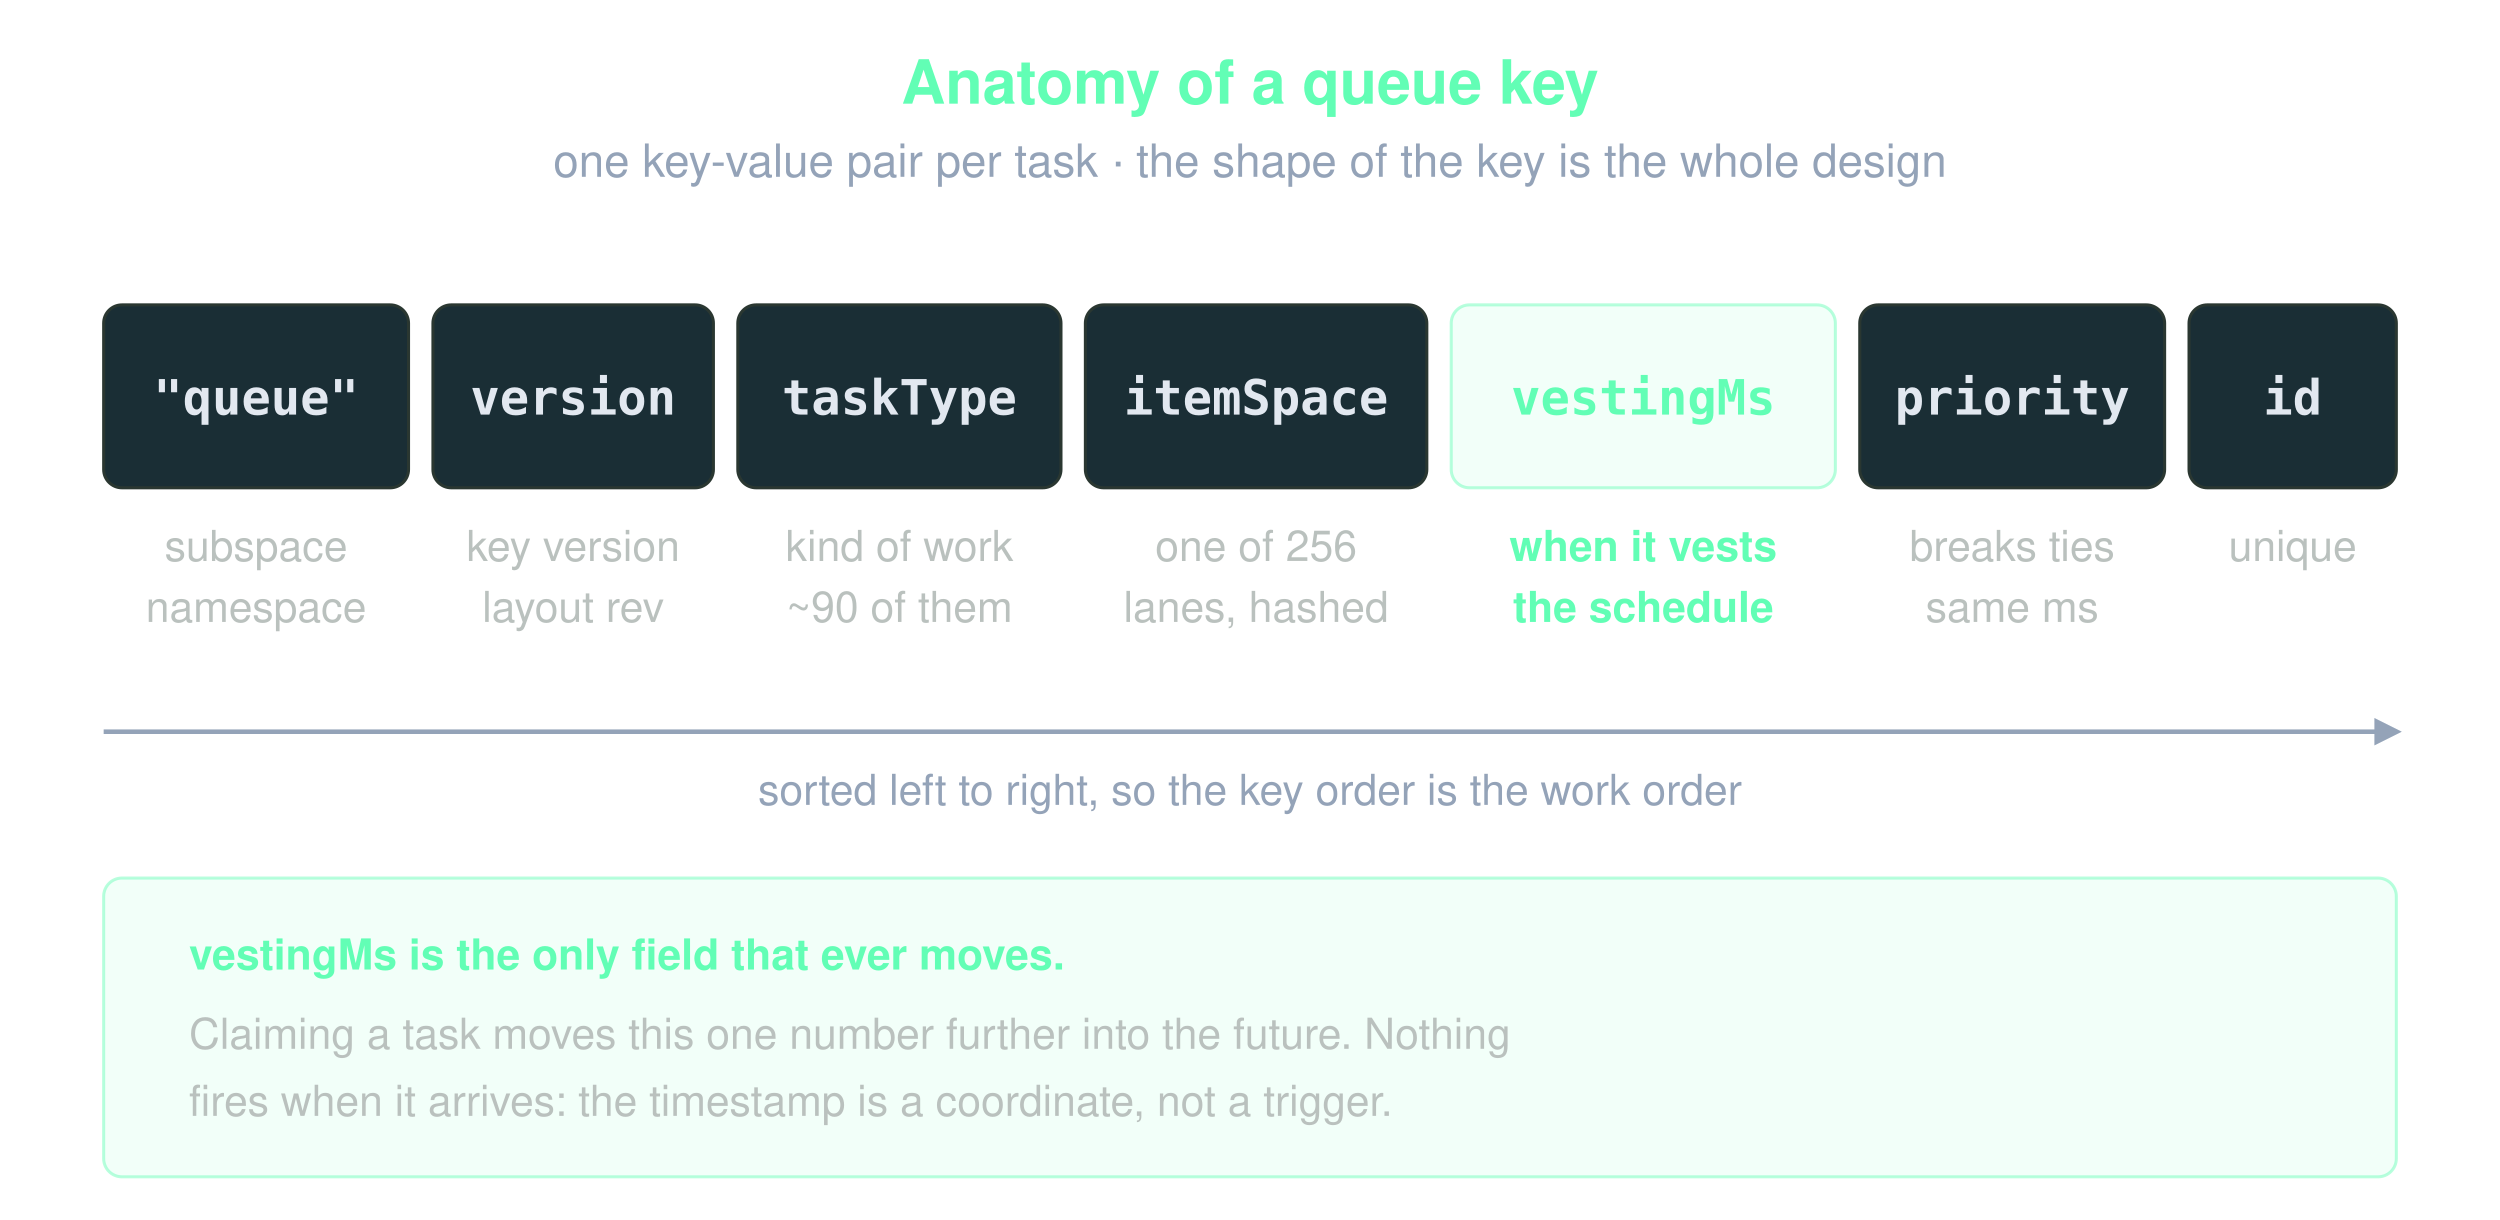
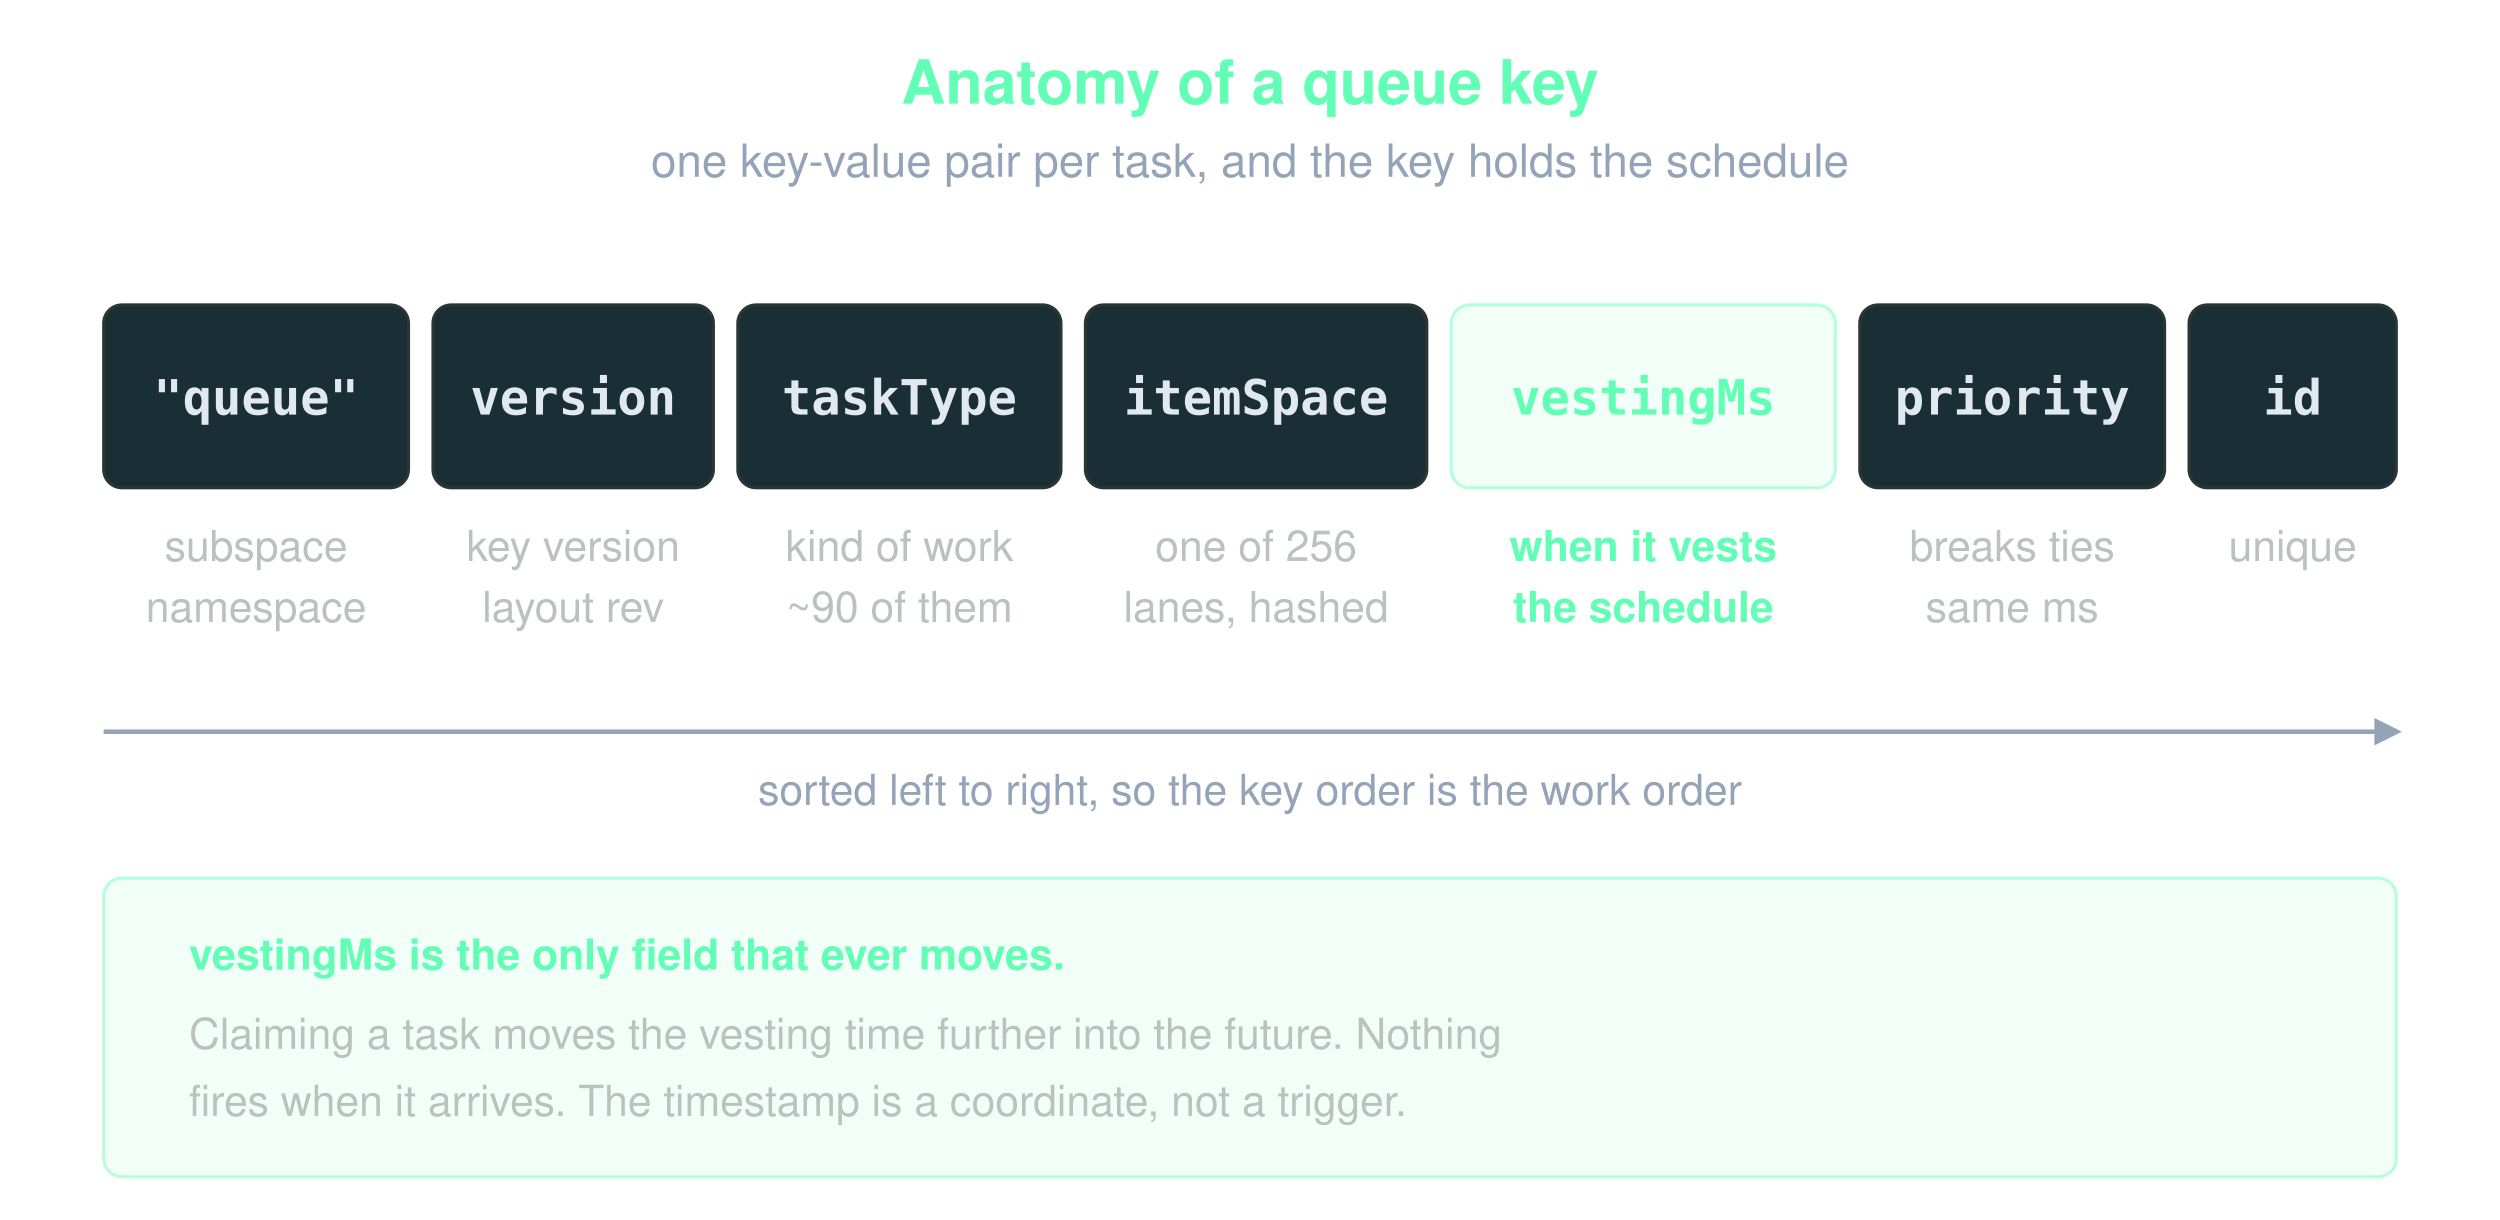
<svg xmlns="http://www.w3.org/2000/svg" viewBox="0 0 820 400" width="820" height="400" preserveAspectRatio="xMidYMid meet" style="background: transparent">
  <style>
    text {
      font-family: "Hanken Grotesk", system-ui, -apple-system, "Segoe UI",
        Helvetica, Arial, sans-serif;
    }
    .title { font-size: 20px; fill: #62feb5; font-weight: 600; }
    .sub { font-size: 15px; fill: #94a3b8; }
    .key { font-family: "Fira Code VF", ui-monospace, monospace; font-size: 16px; fill: #e2e8f0; font-weight: 600; }
    .key-hi { font-family: "Fira Code VF", ui-monospace, monospace; font-size: 16px; fill: #62feb5; font-weight: 600; }
    .small { font-size: 14px; fill: #bac1be; }
    .edge { font-size: 14px; fill: #94a3b8; font-weight: 500; }
    .pass-edge { font-size: 14px; fill: #62feb5; font-weight: 600; }
    .box { rx: 6; ry: 6; fill: #1a2e35; stroke: #2a3731; stroke-width: 1; }
    .hi-box { rx: 6; ry: 6; fill: rgba(98, 254, 181, 0.08); stroke: rgba(98, 254, 181, 0.45); stroke-width: 1; }
    .arrow { stroke: #94a3b8; stroke-width: 1.5; fill: none; }
  </style>
  <defs>
    <marker id="arrowhead" viewBox="0 0 10 10" refX="8" refY="5" markerWidth="6" markerHeight="6" orient="auto">
      <path d="M0,0 L10,5 L0,10 z" fill="#94a3b8" />
    </marker>
  </defs>
  <text x="410" y="34" text-anchor="middle" class="title">Anatomy of a queue key</text>
-   <text x="410" y="58" text-anchor="middle" class="sub">one key-value pair per task · the shape of the key is the whole design</text>
+   <text x="410" y="58" text-anchor="middle" class="sub">one key-value pair per task, and the key holds the schedule</text>
  <rect x="34" y="100" width="100" height="60" class="box" />
  <text x="84" y="136" text-anchor="middle" class="key">"queue"</text>
  <text x="84" y="184" text-anchor="middle" class="small">subspace</text>
  <text x="84" y="204" text-anchor="middle" class="small">namespace</text>
  <rect x="142" y="100" width="92" height="60" class="box" />
  <text x="188" y="136" text-anchor="middle" class="key">version</text>
  <text x="188" y="184" text-anchor="middle" class="small">key version</text>
  <text x="188" y="204" text-anchor="middle" class="small">layout rev</text>
  <rect x="242" y="100" width="106" height="60" class="box" />
  <text x="295" y="136" text-anchor="middle" class="key">taskType</text>
  <text x="295" y="184" text-anchor="middle" class="small">kind of work</text>
  <text x="295" y="204" text-anchor="middle" class="small">~90 of them</text>
  <rect x="356" y="100" width="112" height="60" class="box" />
  <text x="412" y="136" text-anchor="middle" class="key">itemSpace</text>
  <text x="412" y="184" text-anchor="middle" class="small">one of 256</text>
  <text x="412" y="204" text-anchor="middle" class="small">lanes, hashed</text>
  <rect x="476" y="100" width="126" height="60" class="hi-box" />
  <text x="539" y="136" text-anchor="middle" class="key-hi">vestingMs</text>
  <text x="539" y="184" text-anchor="middle" class="pass-edge">when it vests</text>
  <text x="539" y="204" text-anchor="middle" class="pass-edge">the schedule</text>
  <rect x="610" y="100" width="100" height="60" class="box" />
  <text x="660" y="136" text-anchor="middle" class="key">priority</text>
  <text x="660" y="184" text-anchor="middle" class="small">breaks ties</text>
  <text x="660" y="204" text-anchor="middle" class="small">same ms</text>
  <rect x="718" y="100" width="68" height="60" class="box" />
  <text x="752" y="136" text-anchor="middle" class="key">id</text>
  <text x="752" y="184" text-anchor="middle" class="small">unique</text>
  <path d="M34,240 L786,240" class="arrow" marker-end="url(#arrowhead)" />
  <text x="410" y="264" text-anchor="middle" class="edge">sorted left to right, so the key order is the work order</text>
  <rect x="34" y="288" width="752" height="98" class="hi-box" />
  <text x="62" y="318" class="pass-edge">vestingMs is the only field that ever moves.</text>
-   <text x="62" y="344" class="small">Claiming a task moves this one number further into the future. Nothing</text>
-   <text x="62" y="366" class="small">fires when it arrives: the timestamp is a coordinate, not a trigger.</text>
+   <text x="62" y="344" class="small">Claiming a task moves the vesting time further into the future. Nothing</text>
+   <text x="62" y="366" class="small">fires when it arrives. The timestamp is a coordinate, not a trigger.</text>
</svg>
